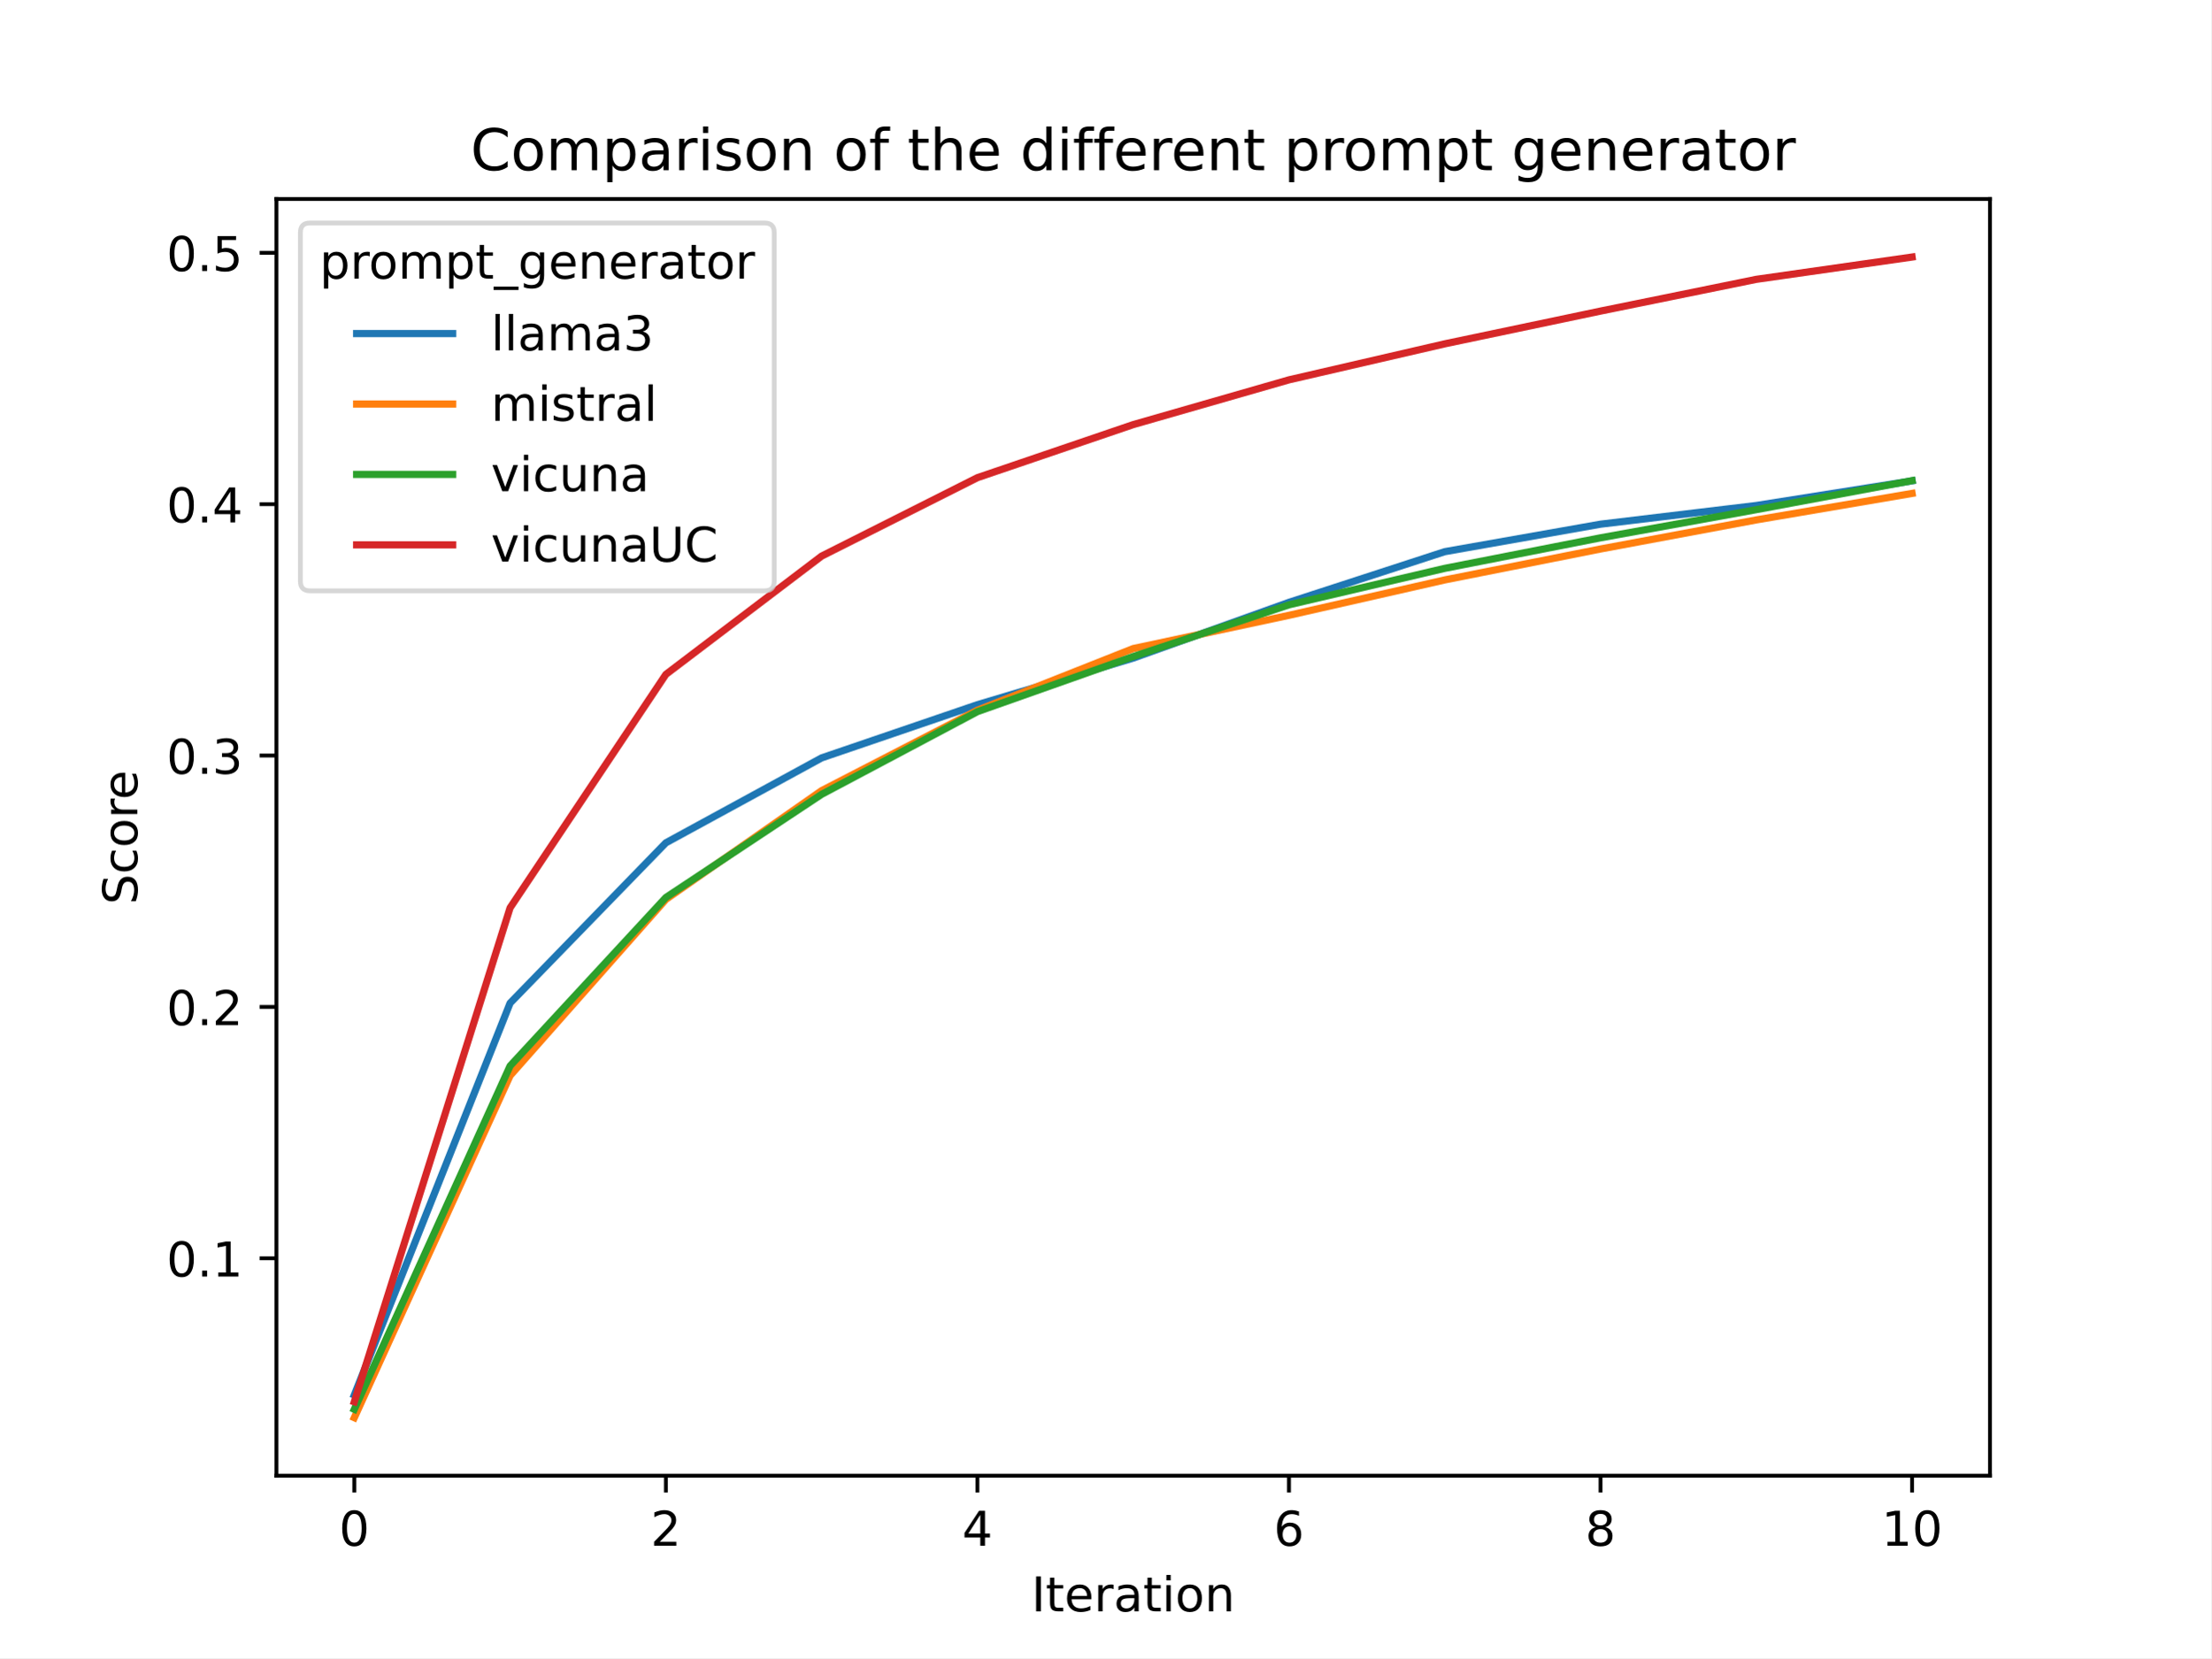
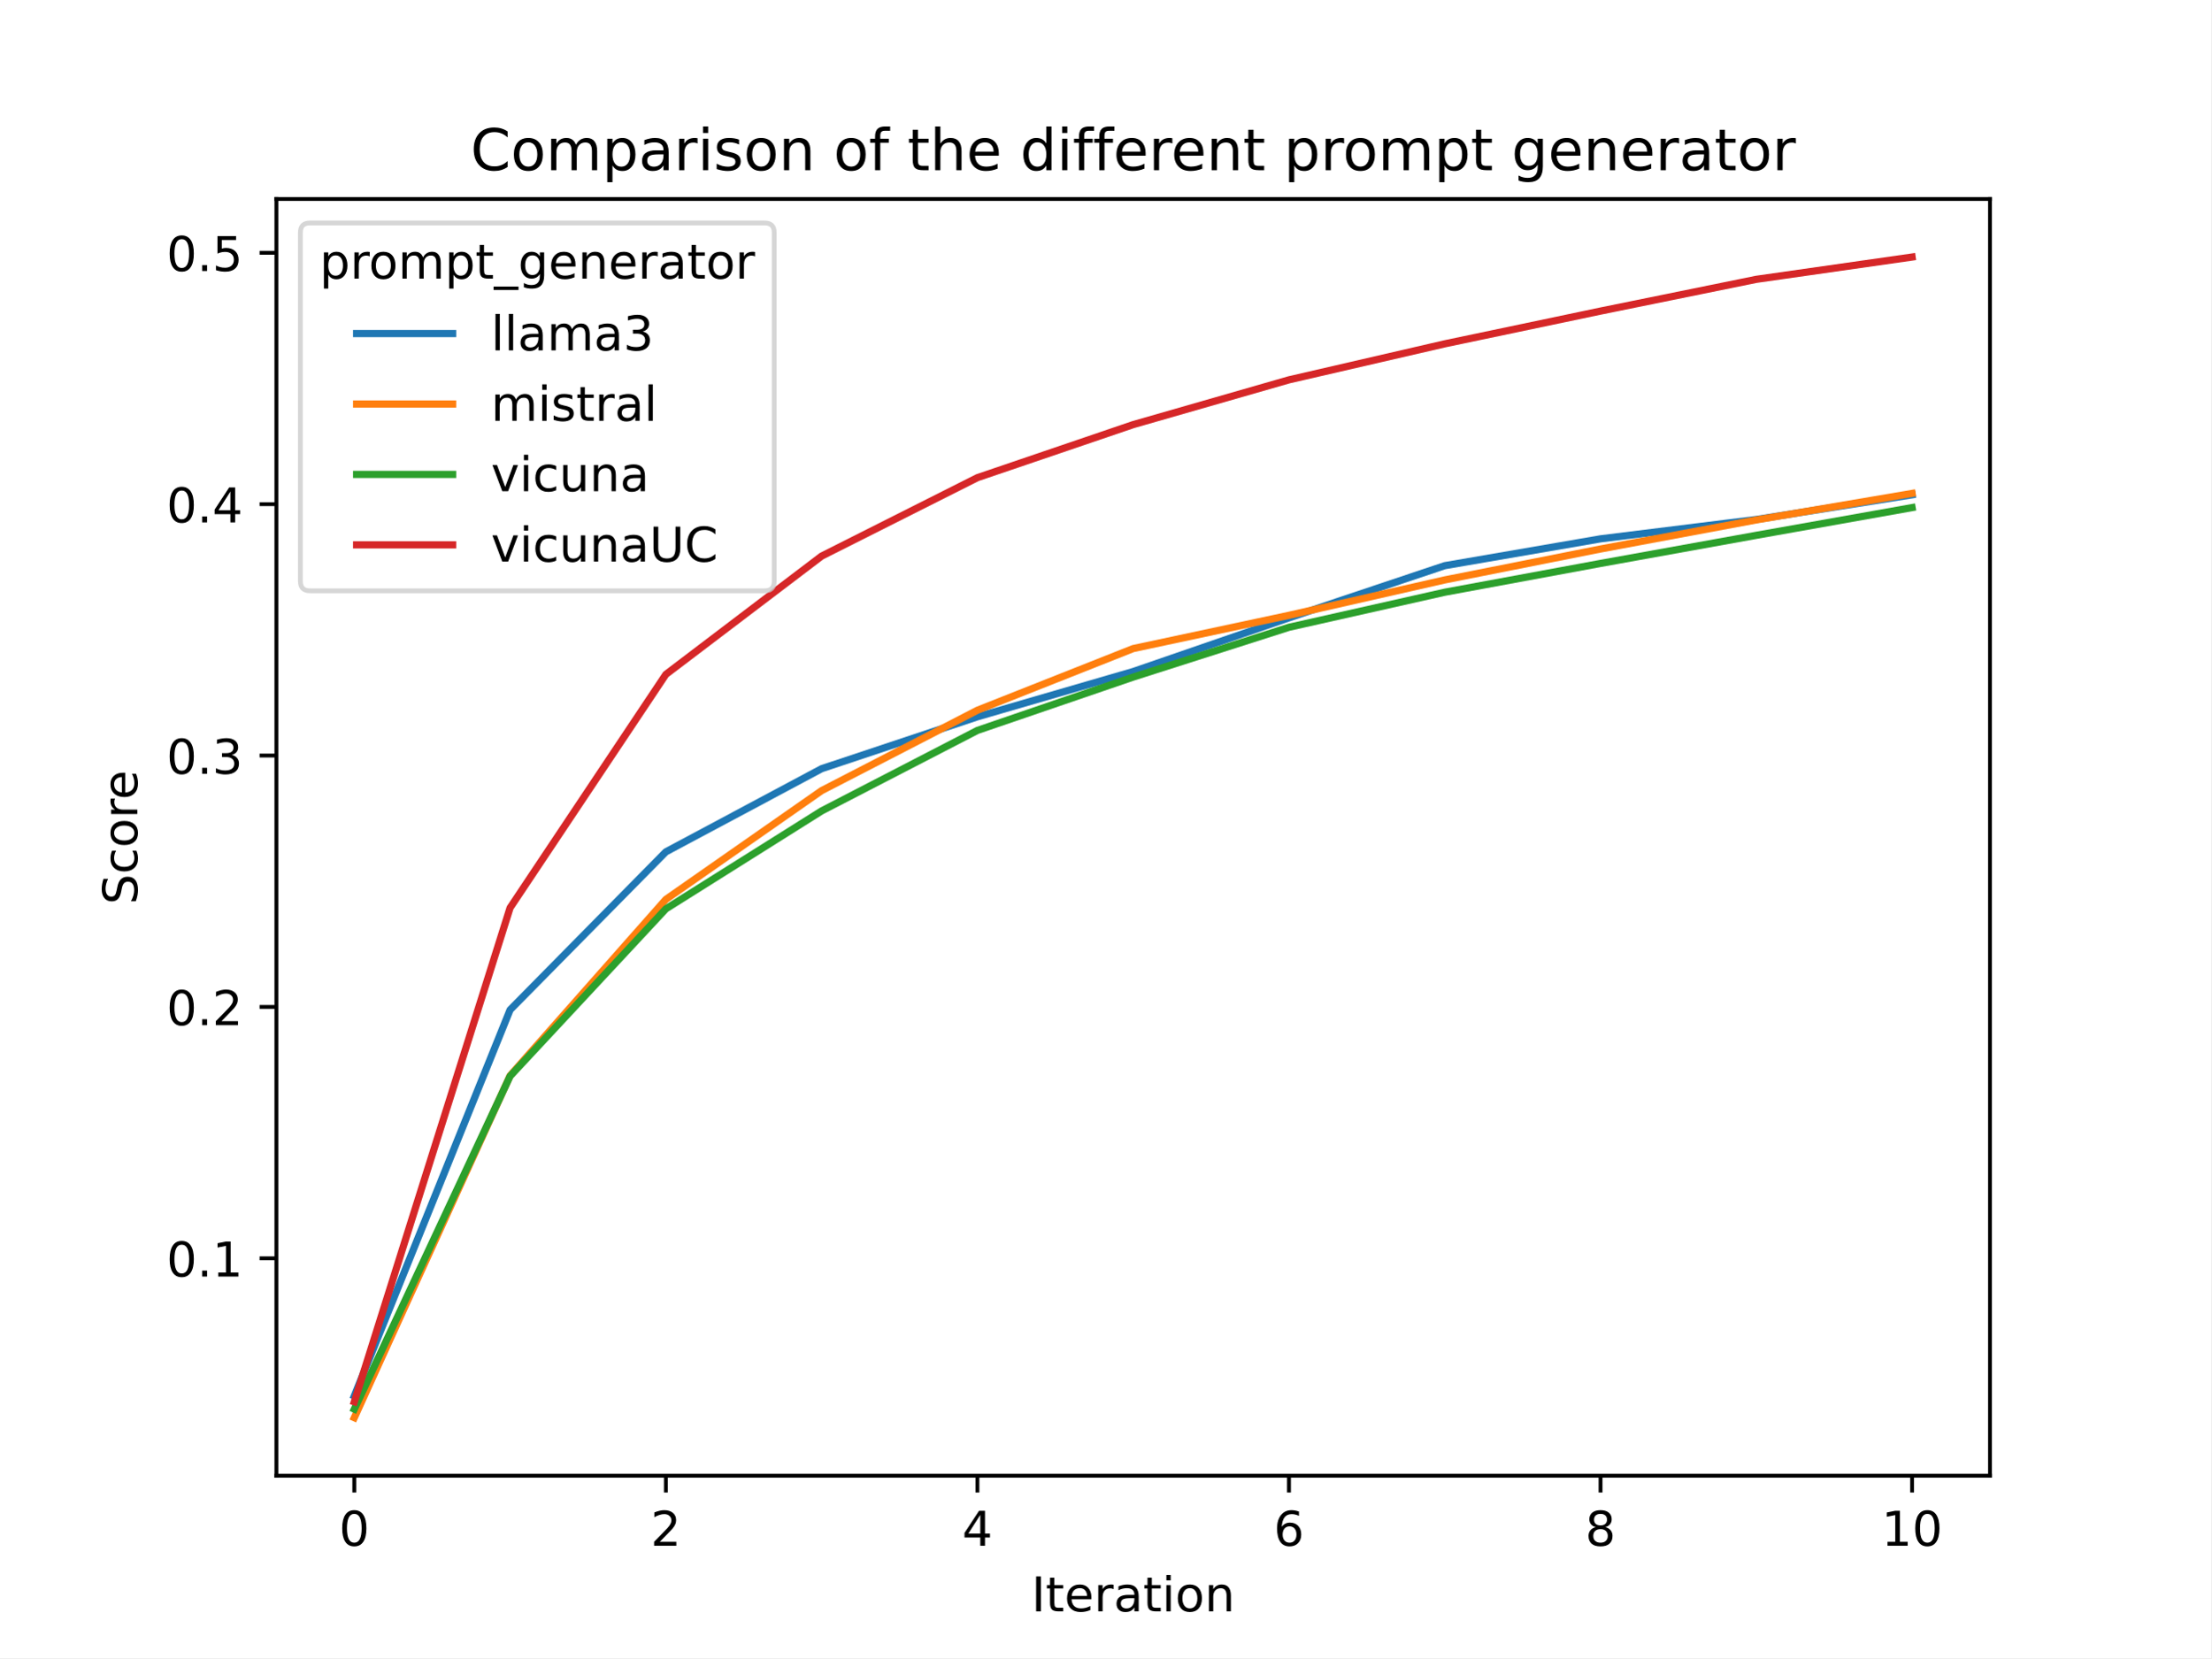
<svg xmlns="http://www.w3.org/2000/svg" xmlns:xlink="http://www.w3.org/1999/xlink" width="460.8pt" height="345.6pt" viewBox="0 0 460.8 345.6" version="1.1">
  <defs>
    <style type="text/css">*{stroke-linejoin: round; stroke-linecap: butt}</style>
  </defs>
  <g id="figure_1">
    <g id="patch_1">
      <path d="M 0 345.6  L 460.8 345.6  L 460.8 0  L 0 0  z " style="fill: #ffffff" />
    </g>
    <g id="axes_1">
      <g id="patch_2">
        <path d="M 57.6 307.584  L 414.72 307.584  L 414.72 41.472  L 57.6 41.472  z " style="fill: #ffffff" />
      </g>
      <g id="matplotlib.axis_1">
        <g id="xtick_1">
          <g id="line2d_1">
            <defs>
-               <path id="m872a61e69b" d="M 0 0  L 0 3.5  " style="stroke: #000000; stroke-width: 0.8" />
-             </defs>
-             <g>
-               <use xlink:href="#m872a61e69b" x="73.833" y="307.584" style="stroke: #000000; stroke-width: 0.8" />
+               <path id="m7e70fe4c91" d="M 0 0  L 0 3.5  " style="stroke: #000000; stroke-width: 0.8" />
+             </defs>
+             <g>
+               <use xlink:href="#m7e70fe4c91" x="73.833" y="307.584" style="stroke: #000000; stroke-width: 0.8" />
            </g>
          </g>
          <g id="text_1">
            <g transform="translate(70.65148 322.1824) scale(0.1 -0.1)">
              <defs>
                <path id="DejaVuSans-30" d="M 2034 4250  Q 1547 4250 1301 3770  Q 1056 3291 1056 2328  Q 1056 1369 1301 889  Q 1547 409 2034 409  Q 2525 409 2770 889  Q 3016 1369 3016 2328  Q 3016 3291 2770 3770  Q 2525 4250 2034 4250  z M 2034 4750  Q 2819 4750 3233 4129  Q 3647 3509 3647 2328  Q 3647 1150 3233 529  Q 2819 -91 2034 -91  Q 1250 -91 836 529  Q 422 1150 422 2328  Q 422 3509 836 4129  Q 1250 4750 2034 4750  z " transform="scale(0.015625)" />
              </defs>
              <use xlink:href="#DejaVuSans-30" />
            </g>
          </g>
        </g>
        <g id="xtick_2">
          <g id="line2d_2">
            <g>
-               <use xlink:href="#m872a61e69b" x="138.764" y="307.584" style="stroke: #000000; stroke-width: 0.8" />
+               <use xlink:href="#m7e70fe4c91" x="138.764" y="307.584" style="stroke: #000000; stroke-width: 0.8" />
            </g>
          </g>
          <g id="text_2">
            <g transform="translate(135.5824 322.1824) scale(0.1 -0.1)">
              <defs>
                <path id="DejaVuSans-32" d="M 1228 531  L 3431 531  L 3431 0  L 469 0  L 469 531  Q 828 903 1448 1529  Q 2069 2156 2228 2338  Q 2531 2678 2651 2914  Q 2772 3150 2772 3378  Q 2772 3750 2511 3984  Q 2250 4219 1831 4219  Q 1534 4219 1204 4116  Q 875 4013 500 3803  L 500 4441  Q 881 4594 1212 4672  Q 1544 4750 1819 4750  Q 2544 4750 2975 4387  Q 3406 4025 3406 3419  Q 3406 3131 3298 2873  Q 3191 2616 2906 2266  Q 2828 2175 2409 1742  Q 1991 1309 1228 531  z " transform="scale(0.015625)" />
              </defs>
              <use xlink:href="#DejaVuSans-32" />
            </g>
          </g>
        </g>
        <g id="xtick_3">
          <g id="line2d_3">
            <g>
-               <use xlink:href="#m872a61e69b" x="203.695" y="307.584" style="stroke: #000000; stroke-width: 0.8" />
+               <use xlink:href="#m7e70fe4c91" x="203.695" y="307.584" style="stroke: #000000; stroke-width: 0.8" />
            </g>
          </g>
          <g id="text_3">
            <g transform="translate(200.5133 322.1824) scale(0.1 -0.1)">
              <defs>
                <path id="DejaVuSans-34" d="M 2419 4116  L 825 1625  L 2419 1625  L 2419 4116  z M 2253 4666  L 3047 4666  L 3047 1625  L 3713 1625  L 3713 1100  L 3047 1100  L 3047 0  L 2419 0  L 2419 1100  L 313 1100  L 313 1709  L 2253 4666  z " transform="scale(0.015625)" />
              </defs>
              <use xlink:href="#DejaVuSans-34" />
            </g>
          </g>
        </g>
        <g id="xtick_4">
          <g id="line2d_4">
            <g>
-               <use xlink:href="#m872a61e69b" x="268.625" y="307.584" style="stroke: #000000; stroke-width: 0.8" />
+               <use xlink:href="#m7e70fe4c91" x="268.625" y="307.584" style="stroke: #000000; stroke-width: 0.8" />
            </g>
          </g>
          <g id="text_4">
            <g transform="translate(265.4442 322.1824) scale(0.1 -0.1)">
              <defs>
                <path id="DejaVuSans-36" d="M 2113 2584  Q 1688 2584 1439 2293  Q 1191 2003 1191 1497  Q 1191 994 1439 701  Q 1688 409 2113 409  Q 2538 409 2786 701  Q 3034 994 3034 1497  Q 3034 2003 2786 2293  Q 2538 2584 2113 2584  z M 3366 4563  L 3366 3988  Q 3128 4100 2886 4159  Q 2644 4219 2406 4219  Q 1781 4219 1451 3797  Q 1122 3375 1075 2522  Q 1259 2794 1537 2939  Q 1816 3084 2150 3084  Q 2853 3084 3261 2657  Q 3669 2231 3669 1497  Q 3669 778 3244 343  Q 2819 -91 2113 -91  Q 1303 -91 875 529  Q 447 1150 447 2328  Q 447 3434 972 4092  Q 1497 4750 2381 4750  Q 2619 4750 2861 4703  Q 3103 4656 3366 4563  z " transform="scale(0.015625)" />
              </defs>
              <use xlink:href="#DejaVuSans-36" />
            </g>
          </g>
        </g>
        <g id="xtick_5">
          <g id="line2d_5">
            <g>
-               <use xlink:href="#m872a61e69b" x="333.556" y="307.584" style="stroke: #000000; stroke-width: 0.8" />
+               <use xlink:href="#m7e70fe4c91" x="333.556" y="307.584" style="stroke: #000000; stroke-width: 0.8" />
            </g>
          </g>
          <g id="text_5">
            <g transform="translate(330.3751 322.1824) scale(0.1 -0.1)">
              <defs>
                <path id="DejaVuSans-38" d="M 2034 2216  Q 1584 2216 1326 1975  Q 1069 1734 1069 1313  Q 1069 891 1326 650  Q 1584 409 2034 409  Q 2484 409 2743 651  Q 3003 894 3003 1313  Q 3003 1734 2745 1975  Q 2488 2216 2034 2216  z M 1403 2484  Q 997 2584 770 2862  Q 544 3141 544 3541  Q 544 4100 942 4425  Q 1341 4750 2034 4750  Q 2731 4750 3128 4425  Q 3525 4100 3525 3541  Q 3525 3141 3298 2862  Q 3072 2584 2669 2484  Q 3125 2378 3379 2068  Q 3634 1759 3634 1313  Q 3634 634 3220 271  Q 2806 -91 2034 -91  Q 1263 -91 848 271  Q 434 634 434 1313  Q 434 1759 690 2068  Q 947 2378 1403 2484  z M 1172 3481  Q 1172 3119 1398 2916  Q 1625 2713 2034 2713  Q 2441 2713 2670 2916  Q 2900 3119 2900 3481  Q 2900 3844 2670 4047  Q 2441 4250 2034 4250  Q 1625 4250 1398 4047  Q 1172 3844 1172 3481  z " transform="scale(0.015625)" />
              </defs>
              <use xlink:href="#DejaVuSans-38" />
            </g>
          </g>
        </g>
        <g id="xtick_6">
          <g id="line2d_6">
            <g>
-               <use xlink:href="#m872a61e69b" x="398.487" y="307.584" style="stroke: #000000; stroke-width: 0.8" />
+               <use xlink:href="#m7e70fe4c91" x="398.487" y="307.584" style="stroke: #000000; stroke-width: 0.8" />
            </g>
          </g>
          <g id="text_6">
            <g transform="translate(392.1248 322.1824) scale(0.1 -0.1)">
              <defs>
                <path id="DejaVuSans-31" d="M 794 531  L 1825 531  L 1825 4091  L 703 3866  L 703 4441  L 1819 4666  L 2450 4666  L 2450 531  L 3481 531  L 3481 0  L 794 0  L 794 531  z " transform="scale(0.015625)" />
              </defs>
              <use xlink:href="#DejaVuSans-31" />
              <use xlink:href="#DejaVuSans-30" x="63.623" />
            </g>
          </g>
        </g>
        <g id="text_7">
          <g transform="translate(214.9514 335.8606) scale(0.1 -0.1)">
            <defs>
              <path id="DejaVuSans-49" d="M 628 4666  L 1259 4666  L 1259 0  L 628 0  L 628 4666  z " transform="scale(0.015625)" />
              <path id="DejaVuSans-74" d="M 1172 4494  L 1172 3500  L 2356 3500  L 2356 3053  L 1172 3053  L 1172 1153  Q 1172 725 1289 603  Q 1406 481 1766 481  L 2356 481  L 2356 0  L 1766 0  Q 1100 0 847 248  Q 594 497 594 1153  L 594 3053  L 172 3053  L 172 3500  L 594 3500  L 594 4494  L 1172 4494  z " transform="scale(0.015625)" />
              <path id="DejaVuSans-65" d="M 3597 1894  L 3597 1613  L 953 1613  Q 991 1019 1311 708  Q 1631 397 2203 397  Q 2534 397 2845 478  Q 3156 559 3463 722  L 3463 178  Q 3153 47 2828 -22  Q 2503 -91 2169 -91  Q 1331 -91 842 396  Q 353 884 353 1716  Q 353 2575 817 3079  Q 1281 3584 2069 3584  Q 2775 3584 3186 3129  Q 3597 2675 3597 1894  z M 3022 2063  Q 3016 2534 2758 2815  Q 2500 3097 2075 3097  Q 1594 3097 1305 2825  Q 1016 2553 972 2059  L 3022 2063  z " transform="scale(0.015625)" />
              <path id="DejaVuSans-72" d="M 2631 2963  Q 2534 3019 2420 3045  Q 2306 3072 2169 3072  Q 1681 3072 1420 2755  Q 1159 2438 1159 1844  L 1159 0  L 581 0  L 581 3500  L 1159 3500  L 1159 2956  Q 1341 3275 1631 3429  Q 1922 3584 2338 3584  Q 2397 3584 2469 3576  Q 2541 3569 2628 3553  L 2631 2963  z " transform="scale(0.015625)" />
              <path id="DejaVuSans-61" d="M 2194 1759  Q 1497 1759 1228 1600  Q 959 1441 959 1056  Q 959 750 1161 570  Q 1363 391 1709 391  Q 2188 391 2477 730  Q 2766 1069 2766 1631  L 2766 1759  L 2194 1759  z M 3341 1997  L 3341 0  L 2766 0  L 2766 531  Q 2569 213 2275 61  Q 1981 -91 1556 -91  Q 1019 -91 701 211  Q 384 513 384 1019  Q 384 1609 779 1909  Q 1175 2209 1959 2209  L 2766 2209  L 2766 2266  Q 2766 2663 2505 2880  Q 2244 3097 1772 3097  Q 1472 3097 1187 3025  Q 903 2953 641 2809  L 641 3341  Q 956 3463 1253 3523  Q 1550 3584 1831 3584  Q 2591 3584 2966 3190  Q 3341 2797 3341 1997  z " transform="scale(0.015625)" />
              <path id="DejaVuSans-69" d="M 603 3500  L 1178 3500  L 1178 0  L 603 0  L 603 3500  z M 603 4863  L 1178 4863  L 1178 4134  L 603 4134  L 603 4863  z " transform="scale(0.015625)" />
              <path id="DejaVuSans-6f" d="M 1959 3097  Q 1497 3097 1228 2736  Q 959 2375 959 1747  Q 959 1119 1226 758  Q 1494 397 1959 397  Q 2419 397 2687 759  Q 2956 1122 2956 1747  Q 2956 2369 2687 2733  Q 2419 3097 1959 3097  z M 1959 3584  Q 2709 3584 3137 3096  Q 3566 2609 3566 1747  Q 3566 888 3137 398  Q 2709 -91 1959 -91  Q 1206 -91 779 398  Q 353 888 353 1747  Q 353 2609 779 3096  Q 1206 3584 1959 3584  z " transform="scale(0.015625)" />
              <path id="DejaVuSans-6e" d="M 3513 2113  L 3513 0  L 2938 0  L 2938 2094  Q 2938 2591 2744 2837  Q 2550 3084 2163 3084  Q 1697 3084 1428 2787  Q 1159 2491 1159 1978  L 1159 0  L 581 0  L 581 3500  L 1159 3500  L 1159 2956  Q 1366 3272 1645 3428  Q 1925 3584 2291 3584  Q 2894 3584 3203 3211  Q 3513 2838 3513 2113  z " transform="scale(0.015625)" />
            </defs>
            <use xlink:href="#DejaVuSans-49" />
            <use xlink:href="#DejaVuSans-74" x="29.492" />
            <use xlink:href="#DejaVuSans-65" x="68.701" />
            <use xlink:href="#DejaVuSans-72" x="130.225" />
            <use xlink:href="#DejaVuSans-61" x="171.338" />
            <use xlink:href="#DejaVuSans-74" x="232.617" />
            <use xlink:href="#DejaVuSans-69" x="271.826" />
            <use xlink:href="#DejaVuSans-6f" x="299.609" />
            <use xlink:href="#DejaVuSans-6e" x="360.791" />
          </g>
        </g>
      </g>
      <g id="matplotlib.axis_2">
        <g id="ytick_1">
          <g id="line2d_7">
            <defs>
-               <path id="m47464da3f9" d="M 0 0  L -3.5 0  " style="stroke: #000000; stroke-width: 0.8" />
-             </defs>
-             <g>
-               <use xlink:href="#m47464da3f9" x="57.6" y="262.271" style="stroke: #000000; stroke-width: 0.8" />
+               <path id="m0cfc779d14" d="M 0 0  L -3.5 0  " style="stroke: #000000; stroke-width: 0.8" />
+             </defs>
+             <g>
+               <use xlink:href="#m0cfc779d14" x="57.6" y="262.271" style="stroke: #000000; stroke-width: 0.8" />
            </g>
          </g>
          <g id="text_8">
            <g transform="translate(34.69687 266.0703) scale(0.1 -0.1)">
              <defs>
                <path id="DejaVuSans-2e" d="M 684 794  L 1344 794  L 1344 0  L 684 0  L 684 794  z " transform="scale(0.015625)" />
              </defs>
              <use xlink:href="#DejaVuSans-30" />
              <use xlink:href="#DejaVuSans-2e" x="63.623" />
              <use xlink:href="#DejaVuSans-31" x="95.41" />
            </g>
          </g>
        </g>
        <g id="ytick_2">
          <g id="line2d_8">
            <g>
-               <use xlink:href="#m47464da3f9" x="57.6" y="209.875" style="stroke: #000000; stroke-width: 0.8" />
+               <use xlink:href="#m0cfc779d14" x="57.6" y="209.875" style="stroke: #000000; stroke-width: 0.8" />
            </g>
          </g>
          <g id="text_9">
            <g transform="translate(34.69687 213.6745) scale(0.1 -0.1)">
              <use xlink:href="#DejaVuSans-30" />
              <use xlink:href="#DejaVuSans-2e" x="63.623" />
              <use xlink:href="#DejaVuSans-32" x="95.41" />
            </g>
          </g>
        </g>
        <g id="ytick_3">
          <g id="line2d_9">
            <g>
-               <use xlink:href="#m47464da3f9" x="57.6" y="157.48" style="stroke: #000000; stroke-width: 0.8" />
+               <use xlink:href="#m0cfc779d14" x="57.6" y="157.48" style="stroke: #000000; stroke-width: 0.8" />
            </g>
          </g>
          <g id="text_10">
            <g transform="translate(34.69687 161.2788) scale(0.1 -0.1)">
              <defs>
                <path id="DejaVuSans-33" d="M 2597 2516  Q 3050 2419 3304 2112  Q 3559 1806 3559 1356  Q 3559 666 3084 287  Q 2609 -91 1734 -91  Q 1441 -91 1130 -33  Q 819 25 488 141  L 488 750  Q 750 597 1062 519  Q 1375 441 1716 441  Q 2309 441 2620 675  Q 2931 909 2931 1356  Q 2931 1769 2642 2001  Q 2353 2234 1838 2234  L 1294 2234  L 1294 2753  L 1863 2753  Q 2328 2753 2575 2939  Q 2822 3125 2822 3475  Q 2822 3834 2567 4026  Q 2313 4219 1838 4219  Q 1578 4219 1281 4162  Q 984 4106 628 3988  L 628 4550  Q 988 4650 1302 4700  Q 1616 4750 1894 4750  Q 2613 4750 3031 4423  Q 3450 4097 3450 3541  Q 3450 3153 3228 2886  Q 3006 2619 2597 2516  z " transform="scale(0.015625)" />
              </defs>
              <use xlink:href="#DejaVuSans-30" />
              <use xlink:href="#DejaVuSans-2e" x="63.623" />
              <use xlink:href="#DejaVuSans-33" x="95.41" />
            </g>
          </g>
        </g>
        <g id="ytick_4">
          <g id="line2d_10">
            <g>
-               <use xlink:href="#m47464da3f9" x="57.6" y="105.084" style="stroke: #000000; stroke-width: 0.8" />
+               <use xlink:href="#m0cfc779d14" x="57.6" y="105.084" style="stroke: #000000; stroke-width: 0.8" />
            </g>
          </g>
          <g id="text_11">
            <g transform="translate(34.69687 108.883) scale(0.1 -0.1)">
              <use xlink:href="#DejaVuSans-30" />
              <use xlink:href="#DejaVuSans-2e" x="63.623" />
              <use xlink:href="#DejaVuSans-34" x="95.41" />
            </g>
          </g>
        </g>
        <g id="ytick_5">
          <g id="line2d_11">
            <g>
-               <use xlink:href="#m47464da3f9" x="57.6" y="52.688" style="stroke: #000000; stroke-width: 0.8" />
+               <use xlink:href="#m0cfc779d14" x="57.6" y="52.688" style="stroke: #000000; stroke-width: 0.8" />
            </g>
          </g>
          <g id="text_12">
            <g transform="translate(34.69687 56.48729) scale(0.1 -0.1)">
              <defs>
                <path id="DejaVuSans-35" d="M 691 4666  L 3169 4666  L 3169 4134  L 1269 4134  L 1269 2991  Q 1406 3038 1543 3061  Q 1681 3084 1819 3084  Q 2600 3084 3056 2656  Q 3513 2228 3513 1497  Q 3513 744 3044 326  Q 2575 -91 1722 -91  Q 1428 -91 1123 -41  Q 819 9 494 109  L 494 744  Q 775 591 1075 516  Q 1375 441 1709 441  Q 2250 441 2565 725  Q 2881 1009 2881 1497  Q 2881 1984 2565 2268  Q 2250 2553 1709 2553  Q 1456 2553 1204 2497  Q 953 2441 691 2322  L 691 4666  z " transform="scale(0.015625)" />
              </defs>
              <use xlink:href="#DejaVuSans-30" />
              <use xlink:href="#DejaVuSans-2e" x="63.623" />
              <use xlink:href="#DejaVuSans-35" x="95.41" />
            </g>
          </g>
        </g>
        <g id="text_13">
          <g transform="translate(28.61719 188.5303) rotate(-90) scale(0.1 -0.1)">
            <defs>
              <path id="DejaVuSans-53" d="M 3425 4513  L 3425 3897  Q 3066 4069 2747 4153  Q 2428 4238 2131 4238  Q 1616 4238 1336 4038  Q 1056 3838 1056 3469  Q 1056 3159 1242 3001  Q 1428 2844 1947 2747  L 2328 2669  Q 3034 2534 3370 2195  Q 3706 1856 3706 1288  Q 3706 609 3251 259  Q 2797 -91 1919 -91  Q 1588 -91 1214 -16  Q 841 59 441 206  L 441 856  Q 825 641 1194 531  Q 1563 422 1919 422  Q 2459 422 2753 634  Q 3047 847 3047 1241  Q 3047 1584 2836 1778  Q 2625 1972 2144 2069  L 1759 2144  Q 1053 2284 737 2584  Q 422 2884 422 3419  Q 422 4038 858 4394  Q 1294 4750 2059 4750  Q 2388 4750 2728 4690  Q 3069 4631 3425 4513  z " transform="scale(0.015625)" />
              <path id="DejaVuSans-63" d="M 3122 3366  L 3122 2828  Q 2878 2963 2633 3030  Q 2388 3097 2138 3097  Q 1578 3097 1268 2742  Q 959 2388 959 1747  Q 959 1106 1268 751  Q 1578 397 2138 397  Q 2388 397 2633 464  Q 2878 531 3122 666  L 3122 134  Q 2881 22 2623 -34  Q 2366 -91 2075 -91  Q 1284 -91 818 406  Q 353 903 353 1747  Q 353 2603 823 3093  Q 1294 3584 2113 3584  Q 2378 3584 2631 3529  Q 2884 3475 3122 3366  z " transform="scale(0.015625)" />
            </defs>
            <use xlink:href="#DejaVuSans-53" />
            <use xlink:href="#DejaVuSans-63" x="63.477" />
            <use xlink:href="#DejaVuSans-6f" x="118.457" />
            <use xlink:href="#DejaVuSans-72" x="179.639" />
            <use xlink:href="#DejaVuSans-65" x="218.502" />
          </g>
        </g>
      </g>
      <g id="line2d_12">
-         <path d="M 73.833 290.765  L 106.298 209.078  L 138.764 175.668  L 171.229 157.968  L 203.695 146.88  L 236.16 137.166  L 268.625 125.547  L 301.091 114.982  L 333.556 109.251  L 366.022 105.356  L 398.487 100.214  " clip-path="url(#pe053530532)" style="fill: none; stroke: #1f77b4; stroke-width: 1.5; stroke-linecap: square" />
+         <path d="M 73.833 290.957  L 106.298 210.485  L 138.764 177.552  L 171.229 160.216  L 203.695 149.401  L 236.16 139.965  L 268.625 128.775  L 301.091 117.901  L 333.556 112.307  L 366.022 108.272  L 398.487 103.124  " clip-path="url(#p899dead452)" style="fill: none; stroke: #1f77b4; stroke-width: 1.5; stroke-linecap: square" />
      </g>
      <g id="line2d_13">
-         <path d="M 73.833 295.488  L 106.298 224.204  L 138.764 187.463  L 171.229 164.791  L 203.695 148.035  L 236.16 135.18  L 268.625 128.247  L 301.091 120.871  L 333.556 114.424  L 366.022 108.362  L 398.487 102.838  " clip-path="url(#pe053530532)" style="fill: none; stroke: #ff7f0e; stroke-width: 1.5; stroke-linecap: square" />
+         <path d="M 73.833 295.488  L 106.298 224.204  L 138.764 187.463  L 171.229 164.791  L 203.695 148.035  L 236.16 135.18  L 268.625 128.247  L 301.091 120.871  L 333.556 114.424  L 366.022 108.362  L 398.487 102.838  " clip-path="url(#p899dead452)" style="fill: none; stroke: #ff7f0e; stroke-width: 1.5; stroke-linecap: square" />
      </g>
      <g id="line2d_14">
-         <path d="M 73.833 293.746  L 106.298 222.176  L 138.764 187.064  L 171.229 165.559  L 203.695 148.324  L 236.16 136.846  L 268.625 126.06  L 301.091 118.458  L 333.556 112.094  L 366.022 106.221  L 398.487 100.175  " clip-path="url(#pe053530532)" style="fill: none; stroke: #2ca02c; stroke-width: 1.5; stroke-linecap: square" />
+         <path d="M 73.833 293.709  L 106.298 224.304  L 138.764 189.432  L 171.229 169.021  L 203.695 152.24  L 236.16 141.122  L 268.625 130.744  L 301.091 123.435  L 333.556 117.432  L 366.022 111.573  L 398.487 105.793  " clip-path="url(#p899dead452)" style="fill: none; stroke: #2ca02c; stroke-width: 1.5; stroke-linecap: square" />
      </g>
      <g id="line2d_15">
-         <path d="M 73.833 292.183  L 106.298 189.222  L 138.764 140.562  L 171.229 115.904  L 203.695 99.555  L 236.16 88.499  L 268.625 79.167  L 301.091 71.661  L 333.556 64.834  L 366.022 58.216  L 398.487 53.568  " clip-path="url(#pe053530532)" style="fill: none; stroke: #d62728; stroke-width: 1.5; stroke-linecap: square" />
+         <path d="M 73.833 292.183  L 106.298 189.222  L 138.764 140.562  L 171.229 115.904  L 203.695 99.555  L 236.16 88.499  L 268.625 79.167  L 301.091 71.661  L 333.556 64.834  L 366.022 58.216  L 398.487 53.568  " clip-path="url(#p899dead452)" style="fill: none; stroke: #d62728; stroke-width: 1.5; stroke-linecap: square" />
      </g>
      <g id="patch_3">
        <path d="M 57.6 307.584  L 57.6 41.472  " style="fill: none; stroke: #000000; stroke-width: 0.8; stroke-linejoin: miter; stroke-linecap: square" />
      </g>
      <g id="patch_4">
        <path d="M 414.72 307.584  L 414.72 41.472  " style="fill: none; stroke: #000000; stroke-width: 0.8; stroke-linejoin: miter; stroke-linecap: square" />
      </g>
      <g id="patch_5">
        <path d="M 57.6 307.584  L 414.72 307.584  " style="fill: none; stroke: #000000; stroke-width: 0.8; stroke-linejoin: miter; stroke-linecap: square" />
      </g>
      <g id="patch_6">
        <path d="M 57.6 41.472  L 414.72 41.472  " style="fill: none; stroke: #000000; stroke-width: 0.8; stroke-linejoin: miter; stroke-linecap: square" />
      </g>
      <g id="text_14">
        <g transform="translate(98.055 35.472) scale(0.12 -0.12)">
          <defs>
            <path id="DejaVuSans-43" d="M 4122 4306  L 4122 3641  Q 3803 3938 3442 4084  Q 3081 4231 2675 4231  Q 1875 4231 1450 3742  Q 1025 3253 1025 2328  Q 1025 1406 1450 917  Q 1875 428 2675 428  Q 3081 428 3442 575  Q 3803 722 4122 1019  L 4122 359  Q 3791 134 3420 21  Q 3050 -91 2638 -91  Q 1578 -91 968 557  Q 359 1206 359 2328  Q 359 3453 968 4101  Q 1578 4750 2638 4750  Q 3056 4750 3426 4639  Q 3797 4528 4122 4306  z " transform="scale(0.015625)" />
            <path id="DejaVuSans-6d" d="M 3328 2828  Q 3544 3216 3844 3400  Q 4144 3584 4550 3584  Q 5097 3584 5394 3201  Q 5691 2819 5691 2113  L 5691 0  L 5113 0  L 5113 2094  Q 5113 2597 4934 2840  Q 4756 3084 4391 3084  Q 3944 3084 3684 2787  Q 3425 2491 3425 1978  L 3425 0  L 2847 0  L 2847 2094  Q 2847 2600 2669 2842  Q 2491 3084 2119 3084  Q 1678 3084 1418 2786  Q 1159 2488 1159 1978  L 1159 0  L 581 0  L 581 3500  L 1159 3500  L 1159 2956  Q 1356 3278 1631 3431  Q 1906 3584 2284 3584  Q 2666 3584 2933 3390  Q 3200 3197 3328 2828  z " transform="scale(0.015625)" />
            <path id="DejaVuSans-70" d="M 1159 525  L 1159 -1331  L 581 -1331  L 581 3500  L 1159 3500  L 1159 2969  Q 1341 3281 1617 3432  Q 1894 3584 2278 3584  Q 2916 3584 3314 3078  Q 3713 2572 3713 1747  Q 3713 922 3314 415  Q 2916 -91 2278 -91  Q 1894 -91 1617 61  Q 1341 213 1159 525  z M 3116 1747  Q 3116 2381 2855 2742  Q 2594 3103 2138 3103  Q 1681 3103 1420 2742  Q 1159 2381 1159 1747  Q 1159 1113 1420 752  Q 1681 391 2138 391  Q 2594 391 2855 752  Q 3116 1113 3116 1747  z " transform="scale(0.015625)" />
            <path id="DejaVuSans-73" d="M 2834 3397  L 2834 2853  Q 2591 2978 2328 3040  Q 2066 3103 1784 3103  Q 1356 3103 1142 2972  Q 928 2841 928 2578  Q 928 2378 1081 2264  Q 1234 2150 1697 2047  L 1894 2003  Q 2506 1872 2764 1633  Q 3022 1394 3022 966  Q 3022 478 2636 193  Q 2250 -91 1575 -91  Q 1294 -91 989 -36  Q 684 19 347 128  L 347 722  Q 666 556 975 473  Q 1284 391 1588 391  Q 1994 391 2212 530  Q 2431 669 2431 922  Q 2431 1156 2273 1281  Q 2116 1406 1581 1522  L 1381 1569  Q 847 1681 609 1914  Q 372 2147 372 2553  Q 372 3047 722 3315  Q 1072 3584 1716 3584  Q 2034 3584 2315 3537  Q 2597 3491 2834 3397  z " transform="scale(0.015625)" />
            <path id="DejaVuSans-20" transform="scale(0.015625)" />
            <path id="DejaVuSans-66" d="M 2375 4863  L 2375 4384  L 1825 4384  Q 1516 4384 1395 4259  Q 1275 4134 1275 3809  L 1275 3500  L 2222 3500  L 2222 3053  L 1275 3053  L 1275 0  L 697 0  L 697 3053  L 147 3053  L 147 3500  L 697 3500  L 697 3744  Q 697 4328 969 4595  Q 1241 4863 1831 4863  L 2375 4863  z " transform="scale(0.015625)" />
            <path id="DejaVuSans-68" d="M 3513 2113  L 3513 0  L 2938 0  L 2938 2094  Q 2938 2591 2744 2837  Q 2550 3084 2163 3084  Q 1697 3084 1428 2787  Q 1159 2491 1159 1978  L 1159 0  L 581 0  L 581 4863  L 1159 4863  L 1159 2956  Q 1366 3272 1645 3428  Q 1925 3584 2291 3584  Q 2894 3584 3203 3211  Q 3513 2838 3513 2113  z " transform="scale(0.015625)" />
            <path id="DejaVuSans-64" d="M 2906 2969  L 2906 4863  L 3481 4863  L 3481 0  L 2906 0  L 2906 525  Q 2725 213 2448 61  Q 2172 -91 1784 -91  Q 1150 -91 751 415  Q 353 922 353 1747  Q 353 2572 751 3078  Q 1150 3584 1784 3584  Q 2172 3584 2448 3432  Q 2725 3281 2906 2969  z M 947 1747  Q 947 1113 1208 752  Q 1469 391 1925 391  Q 2381 391 2643 752  Q 2906 1113 2906 1747  Q 2906 2381 2643 2742  Q 2381 3103 1925 3103  Q 1469 3103 1208 2742  Q 947 2381 947 1747  z " transform="scale(0.015625)" />
            <path id="DejaVuSans-67" d="M 2906 1791  Q 2906 2416 2648 2759  Q 2391 3103 1925 3103  Q 1463 3103 1205 2759  Q 947 2416 947 1791  Q 947 1169 1205 825  Q 1463 481 1925 481  Q 2391 481 2648 825  Q 2906 1169 2906 1791  z M 3481 434  Q 3481 -459 3084 -895  Q 2688 -1331 1869 -1331  Q 1566 -1331 1297 -1286  Q 1028 -1241 775 -1147  L 775 -588  Q 1028 -725 1275 -790  Q 1522 -856 1778 -856  Q 2344 -856 2625 -561  Q 2906 -266 2906 331  L 2906 616  Q 2728 306 2450 153  Q 2172 0 1784 0  Q 1141 0 747 490  Q 353 981 353 1791  Q 353 2603 747 3093  Q 1141 3584 1784 3584  Q 2172 3584 2450 3431  Q 2728 3278 2906 2969  L 2906 3500  L 3481 3500  L 3481 434  z " transform="scale(0.015625)" />
          </defs>
          <use xlink:href="#DejaVuSans-43" />
          <use xlink:href="#DejaVuSans-6f" x="69.824" />
          <use xlink:href="#DejaVuSans-6d" x="131.006" />
          <use xlink:href="#DejaVuSans-70" x="228.418" />
          <use xlink:href="#DejaVuSans-61" x="291.895" />
          <use xlink:href="#DejaVuSans-72" x="353.174" />
          <use xlink:href="#DejaVuSans-69" x="394.287" />
          <use xlink:href="#DejaVuSans-73" x="422.07" />
          <use xlink:href="#DejaVuSans-6f" x="474.17" />
          <use xlink:href="#DejaVuSans-6e" x="535.352" />
          <use xlink:href="#DejaVuSans-20" x="598.73" />
          <use xlink:href="#DejaVuSans-6f" x="630.518" />
          <use xlink:href="#DejaVuSans-66" x="691.699" />
          <use xlink:href="#DejaVuSans-20" x="726.904" />
          <use xlink:href="#DejaVuSans-74" x="758.691" />
          <use xlink:href="#DejaVuSans-68" x="797.9" />
          <use xlink:href="#DejaVuSans-65" x="861.279" />
          <use xlink:href="#DejaVuSans-20" x="922.803" />
          <use xlink:href="#DejaVuSans-64" x="954.59" />
          <use xlink:href="#DejaVuSans-69" x="1018.066" />
          <use xlink:href="#DejaVuSans-66" x="1045.85" />
          <use xlink:href="#DejaVuSans-66" x="1081.055" />
          <use xlink:href="#DejaVuSans-65" x="1116.26" />
          <use xlink:href="#DejaVuSans-72" x="1177.783" />
          <use xlink:href="#DejaVuSans-65" x="1216.646" />
          <use xlink:href="#DejaVuSans-6e" x="1278.17" />
          <use xlink:href="#DejaVuSans-74" x="1341.549" />
          <use xlink:href="#DejaVuSans-20" x="1380.758" />
          <use xlink:href="#DejaVuSans-70" x="1412.545" />
          <use xlink:href="#DejaVuSans-72" x="1476.021" />
          <use xlink:href="#DejaVuSans-6f" x="1514.885" />
          <use xlink:href="#DejaVuSans-6d" x="1576.066" />
          <use xlink:href="#DejaVuSans-70" x="1673.479" />
          <use xlink:href="#DejaVuSans-74" x="1736.955" />
          <use xlink:href="#DejaVuSans-20" x="1776.164" />
          <use xlink:href="#DejaVuSans-67" x="1807.951" />
          <use xlink:href="#DejaVuSans-65" x="1871.428" />
          <use xlink:href="#DejaVuSans-6e" x="1932.951" />
          <use xlink:href="#DejaVuSans-65" x="1996.33" />
          <use xlink:href="#DejaVuSans-72" x="2057.854" />
          <use xlink:href="#DejaVuSans-61" x="2098.967" />
          <use xlink:href="#DejaVuSans-74" x="2160.246" />
          <use xlink:href="#DejaVuSans-6f" x="2199.455" />
          <use xlink:href="#DejaVuSans-72" x="2260.637" />
        </g>
      </g>
      <g id="legend_1">
        <g id="patch_7">
          <path d="M 64.6 123.141  L 159.344 123.141  Q 161.344 123.141 161.344 121.141  L 161.344 48.472  Q 161.344 46.472 159.344 46.472  L 64.6 46.472  Q 62.6 46.472 62.6 48.472  L 62.6 121.141  Q 62.6 123.141 64.6 123.141  z " style="fill: #ffffff; opacity: 0.8; stroke: #cccccc; stroke-linejoin: miter" />
        </g>
        <g id="text_15">
          <g transform="translate(66.6 58.07044) scale(0.1 -0.1)">
            <defs>
              <path id="DejaVuSans-5f" d="M 3263 -1063  L 3263 -1509  L -63 -1509  L -63 -1063  L 3263 -1063  z " transform="scale(0.015625)" />
            </defs>
            <use xlink:href="#DejaVuSans-70" />
            <use xlink:href="#DejaVuSans-72" x="63.477" />
            <use xlink:href="#DejaVuSans-6f" x="102.34" />
            <use xlink:href="#DejaVuSans-6d" x="163.521" />
            <use xlink:href="#DejaVuSans-70" x="260.934" />
            <use xlink:href="#DejaVuSans-74" x="324.41" />
            <use xlink:href="#DejaVuSans-5f" x="363.619" />
            <use xlink:href="#DejaVuSans-67" x="413.619" />
            <use xlink:href="#DejaVuSans-65" x="477.096" />
            <use xlink:href="#DejaVuSans-6e" x="538.619" />
            <use xlink:href="#DejaVuSans-65" x="601.998" />
            <use xlink:href="#DejaVuSans-72" x="663.521" />
            <use xlink:href="#DejaVuSans-61" x="704.635" />
            <use xlink:href="#DejaVuSans-74" x="765.914" />
            <use xlink:href="#DejaVuSans-6f" x="805.123" />
            <use xlink:href="#DejaVuSans-72" x="866.305" />
          </g>
        </g>
        <g id="line2d_16">
          <path d="M 74.322 69.527  L 84.322 69.527  L 94.322 69.527  " style="fill: none; stroke: #1f77b4; stroke-width: 1.5; stroke-linecap: square" />
        </g>
        <g id="text_16">
          <g transform="translate(102.3219 73.02669) scale(0.1 -0.1)">
            <defs>
              <path id="DejaVuSans-6c" d="M 603 4863  L 1178 4863  L 1178 0  L 603 0  L 603 4863  z " transform="scale(0.015625)" />
            </defs>
            <use xlink:href="#DejaVuSans-6c" />
            <use xlink:href="#DejaVuSans-6c" x="27.783" />
            <use xlink:href="#DejaVuSans-61" x="55.566" />
            <use xlink:href="#DejaVuSans-6d" x="116.846" />
            <use xlink:href="#DejaVuSans-61" x="214.258" />
            <use xlink:href="#DejaVuSans-33" x="275.537" />
          </g>
        </g>
        <g id="line2d_17">
          <path d="M 74.322 84.205  L 84.322 84.205  L 94.322 84.205  " style="fill: none; stroke: #ff7f0e; stroke-width: 1.5; stroke-linecap: square" />
        </g>
        <g id="text_17">
          <g transform="translate(102.3219 87.70481) scale(0.1 -0.1)">
            <use xlink:href="#DejaVuSans-6d" />
            <use xlink:href="#DejaVuSans-69" x="97.412" />
            <use xlink:href="#DejaVuSans-73" x="125.195" />
            <use xlink:href="#DejaVuSans-74" x="177.295" />
            <use xlink:href="#DejaVuSans-72" x="216.504" />
            <use xlink:href="#DejaVuSans-61" x="257.617" />
            <use xlink:href="#DejaVuSans-6c" x="318.896" />
          </g>
        </g>
        <g id="line2d_18">
          <path d="M 74.322 98.883  L 84.322 98.883  L 94.322 98.883  " style="fill: none; stroke: #2ca02c; stroke-width: 1.5; stroke-linecap: square" />
        </g>
        <g id="text_18">
          <g transform="translate(102.3219 102.3829) scale(0.1 -0.1)">
            <defs>
              <path id="DejaVuSans-76" d="M 191 3500  L 800 3500  L 1894 563  L 2988 3500  L 3597 3500  L 2284 0  L 1503 0  L 191 3500  z " transform="scale(0.015625)" />
              <path id="DejaVuSans-75" d="M 544 1381  L 544 3500  L 1119 3500  L 1119 1403  Q 1119 906 1312 657  Q 1506 409 1894 409  Q 2359 409 2629 706  Q 2900 1003 2900 1516  L 2900 3500  L 3475 3500  L 3475 0  L 2900 0  L 2900 538  Q 2691 219 2414 64  Q 2138 -91 1772 -91  Q 1169 -91 856 284  Q 544 659 544 1381  z M 1991 3584  L 1991 3584  z " transform="scale(0.015625)" />
            </defs>
            <use xlink:href="#DejaVuSans-76" />
            <use xlink:href="#DejaVuSans-69" x="59.18" />
            <use xlink:href="#DejaVuSans-63" x="86.963" />
            <use xlink:href="#DejaVuSans-75" x="141.943" />
            <use xlink:href="#DejaVuSans-6e" x="205.322" />
            <use xlink:href="#DejaVuSans-61" x="268.701" />
          </g>
        </g>
        <g id="line2d_19">
          <path d="M 74.322 113.561  L 84.322 113.561  L 94.322 113.561  " style="fill: none; stroke: #d62728; stroke-width: 1.5; stroke-linecap: square" />
        </g>
        <g id="text_19">
          <g transform="translate(102.3219 117.0611) scale(0.1 -0.1)">
            <defs>
              <path id="DejaVuSans-55" d="M 556 4666  L 1191 4666  L 1191 1831  Q 1191 1081 1462 751  Q 1734 422 2344 422  Q 2950 422 3222 751  Q 3494 1081 3494 1831  L 3494 4666  L 4128 4666  L 4128 1753  Q 4128 841 3676 375  Q 3225 -91 2344 -91  Q 1459 -91 1007 375  Q 556 841 556 1753  L 556 4666  z " transform="scale(0.015625)" />
            </defs>
            <use xlink:href="#DejaVuSans-76" />
            <use xlink:href="#DejaVuSans-69" x="59.18" />
            <use xlink:href="#DejaVuSans-63" x="86.963" />
            <use xlink:href="#DejaVuSans-75" x="141.943" />
            <use xlink:href="#DejaVuSans-6e" x="205.322" />
            <use xlink:href="#DejaVuSans-61" x="268.701" />
            <use xlink:href="#DejaVuSans-55" x="329.98" />
            <use xlink:href="#DejaVuSans-43" x="403.174" />
          </g>
        </g>
      </g>
    </g>
  </g>
  <defs>
-     <clipPath id="pe053530532">
+     <clipPath id="p899dead452">
      <rect x="57.6" y="41.472" width="357.12" height="266.112" />
    </clipPath>
  </defs>
</svg>
